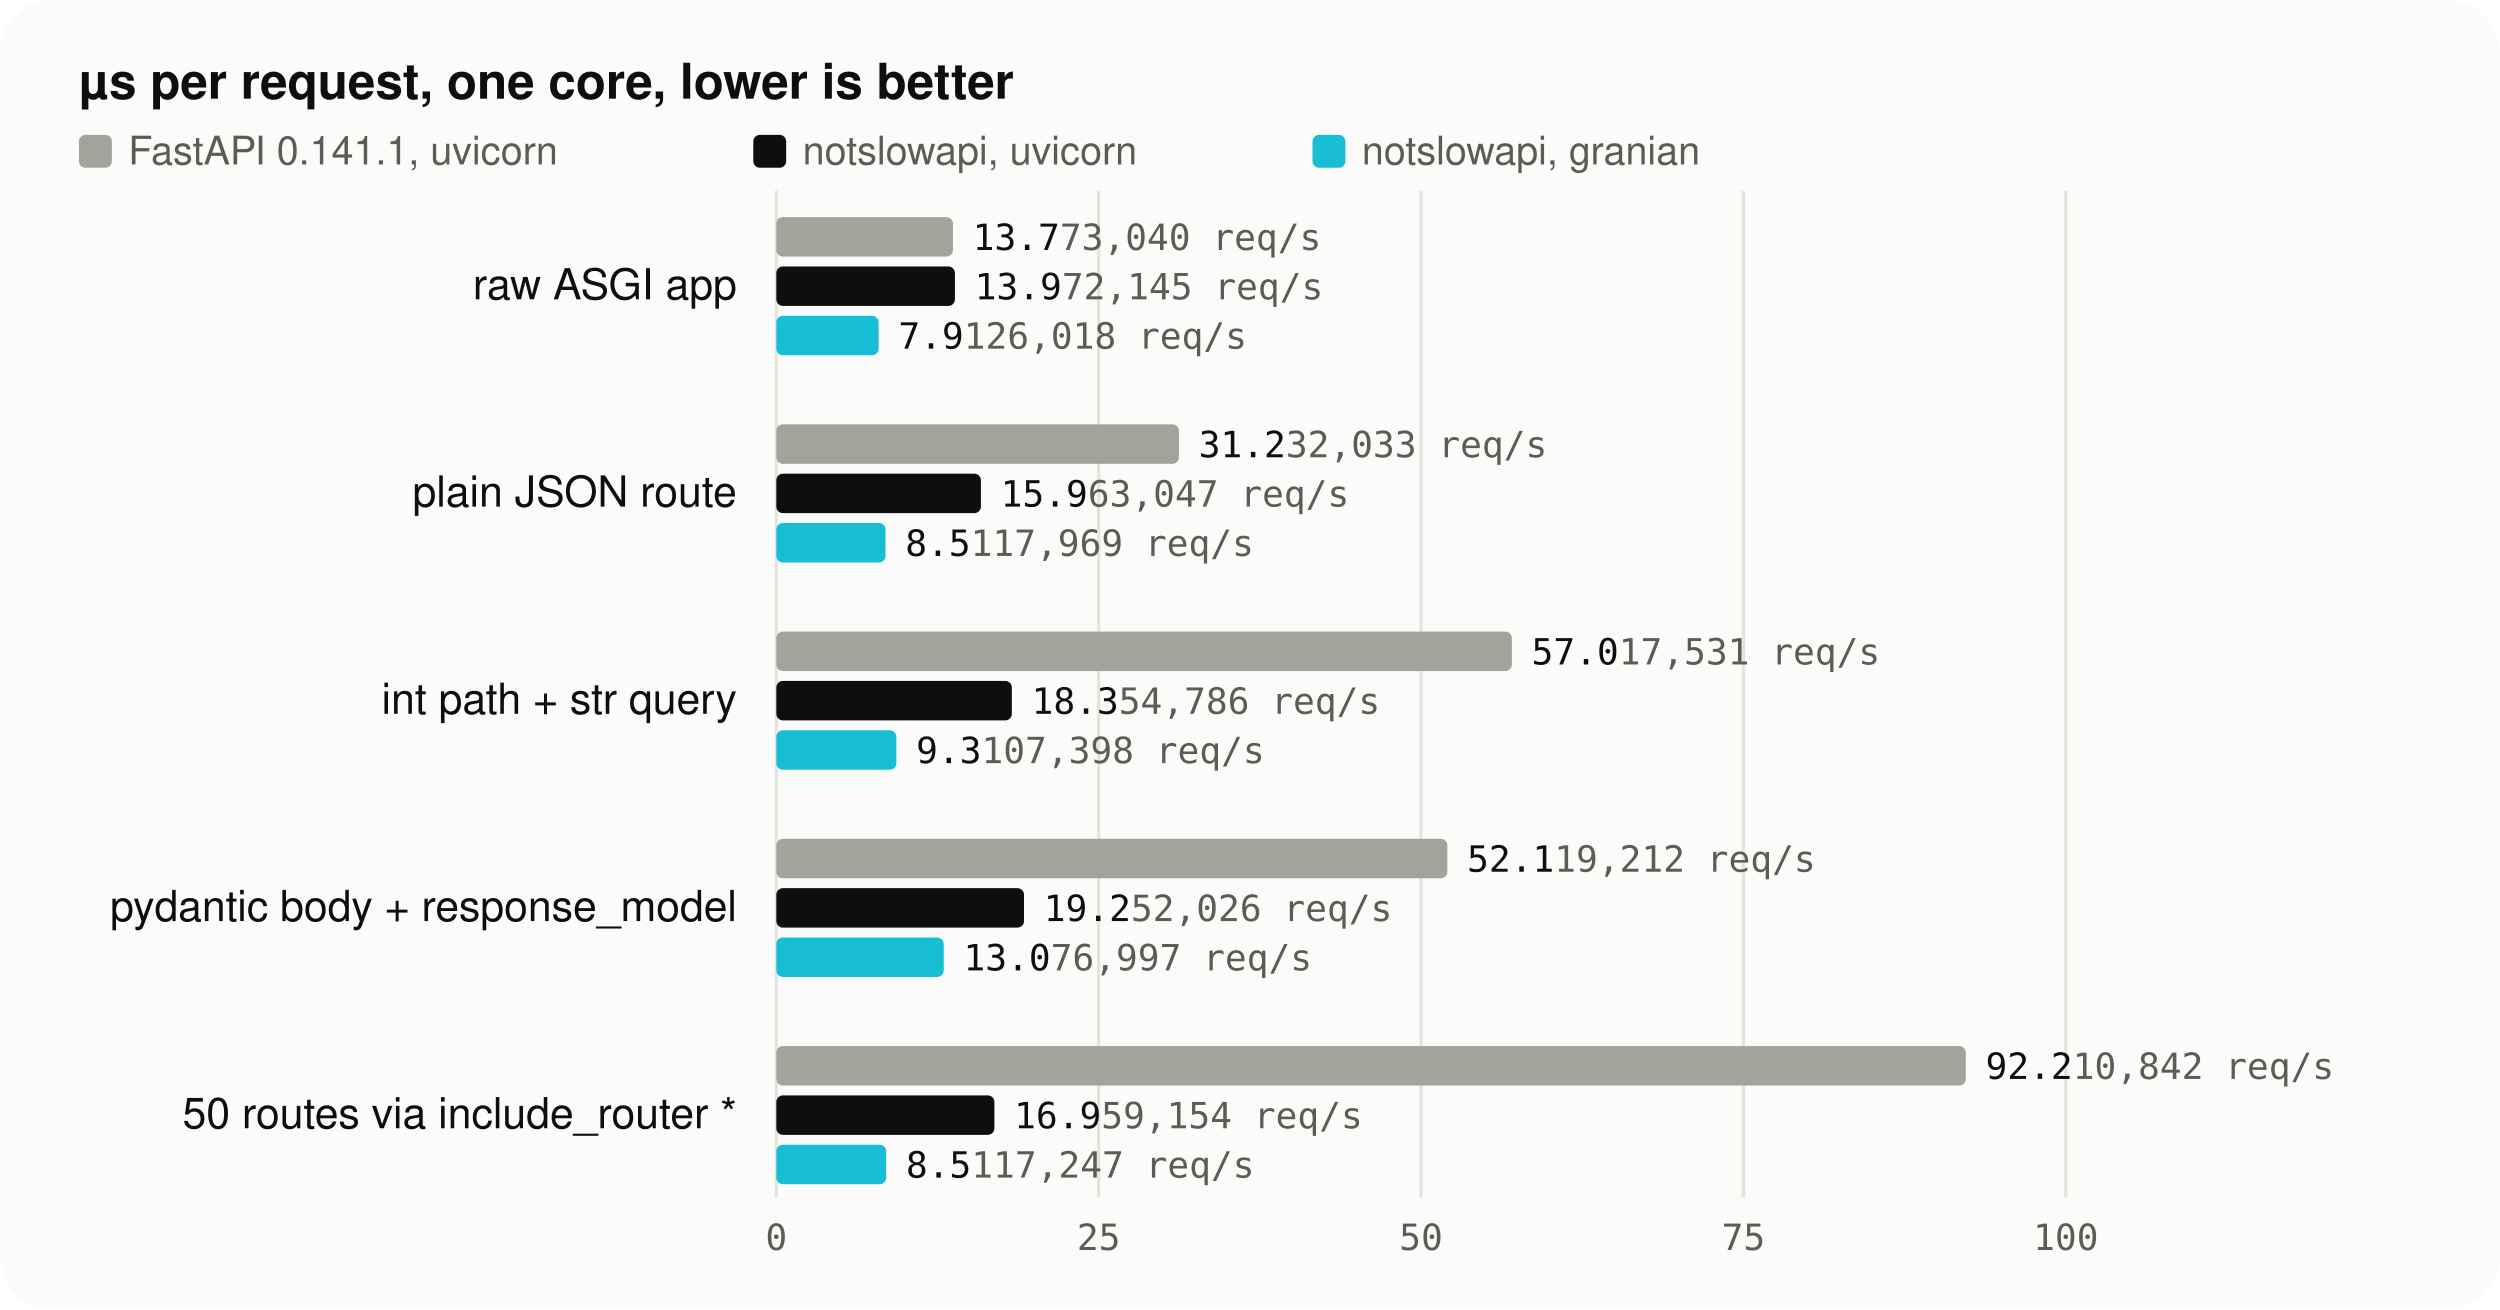
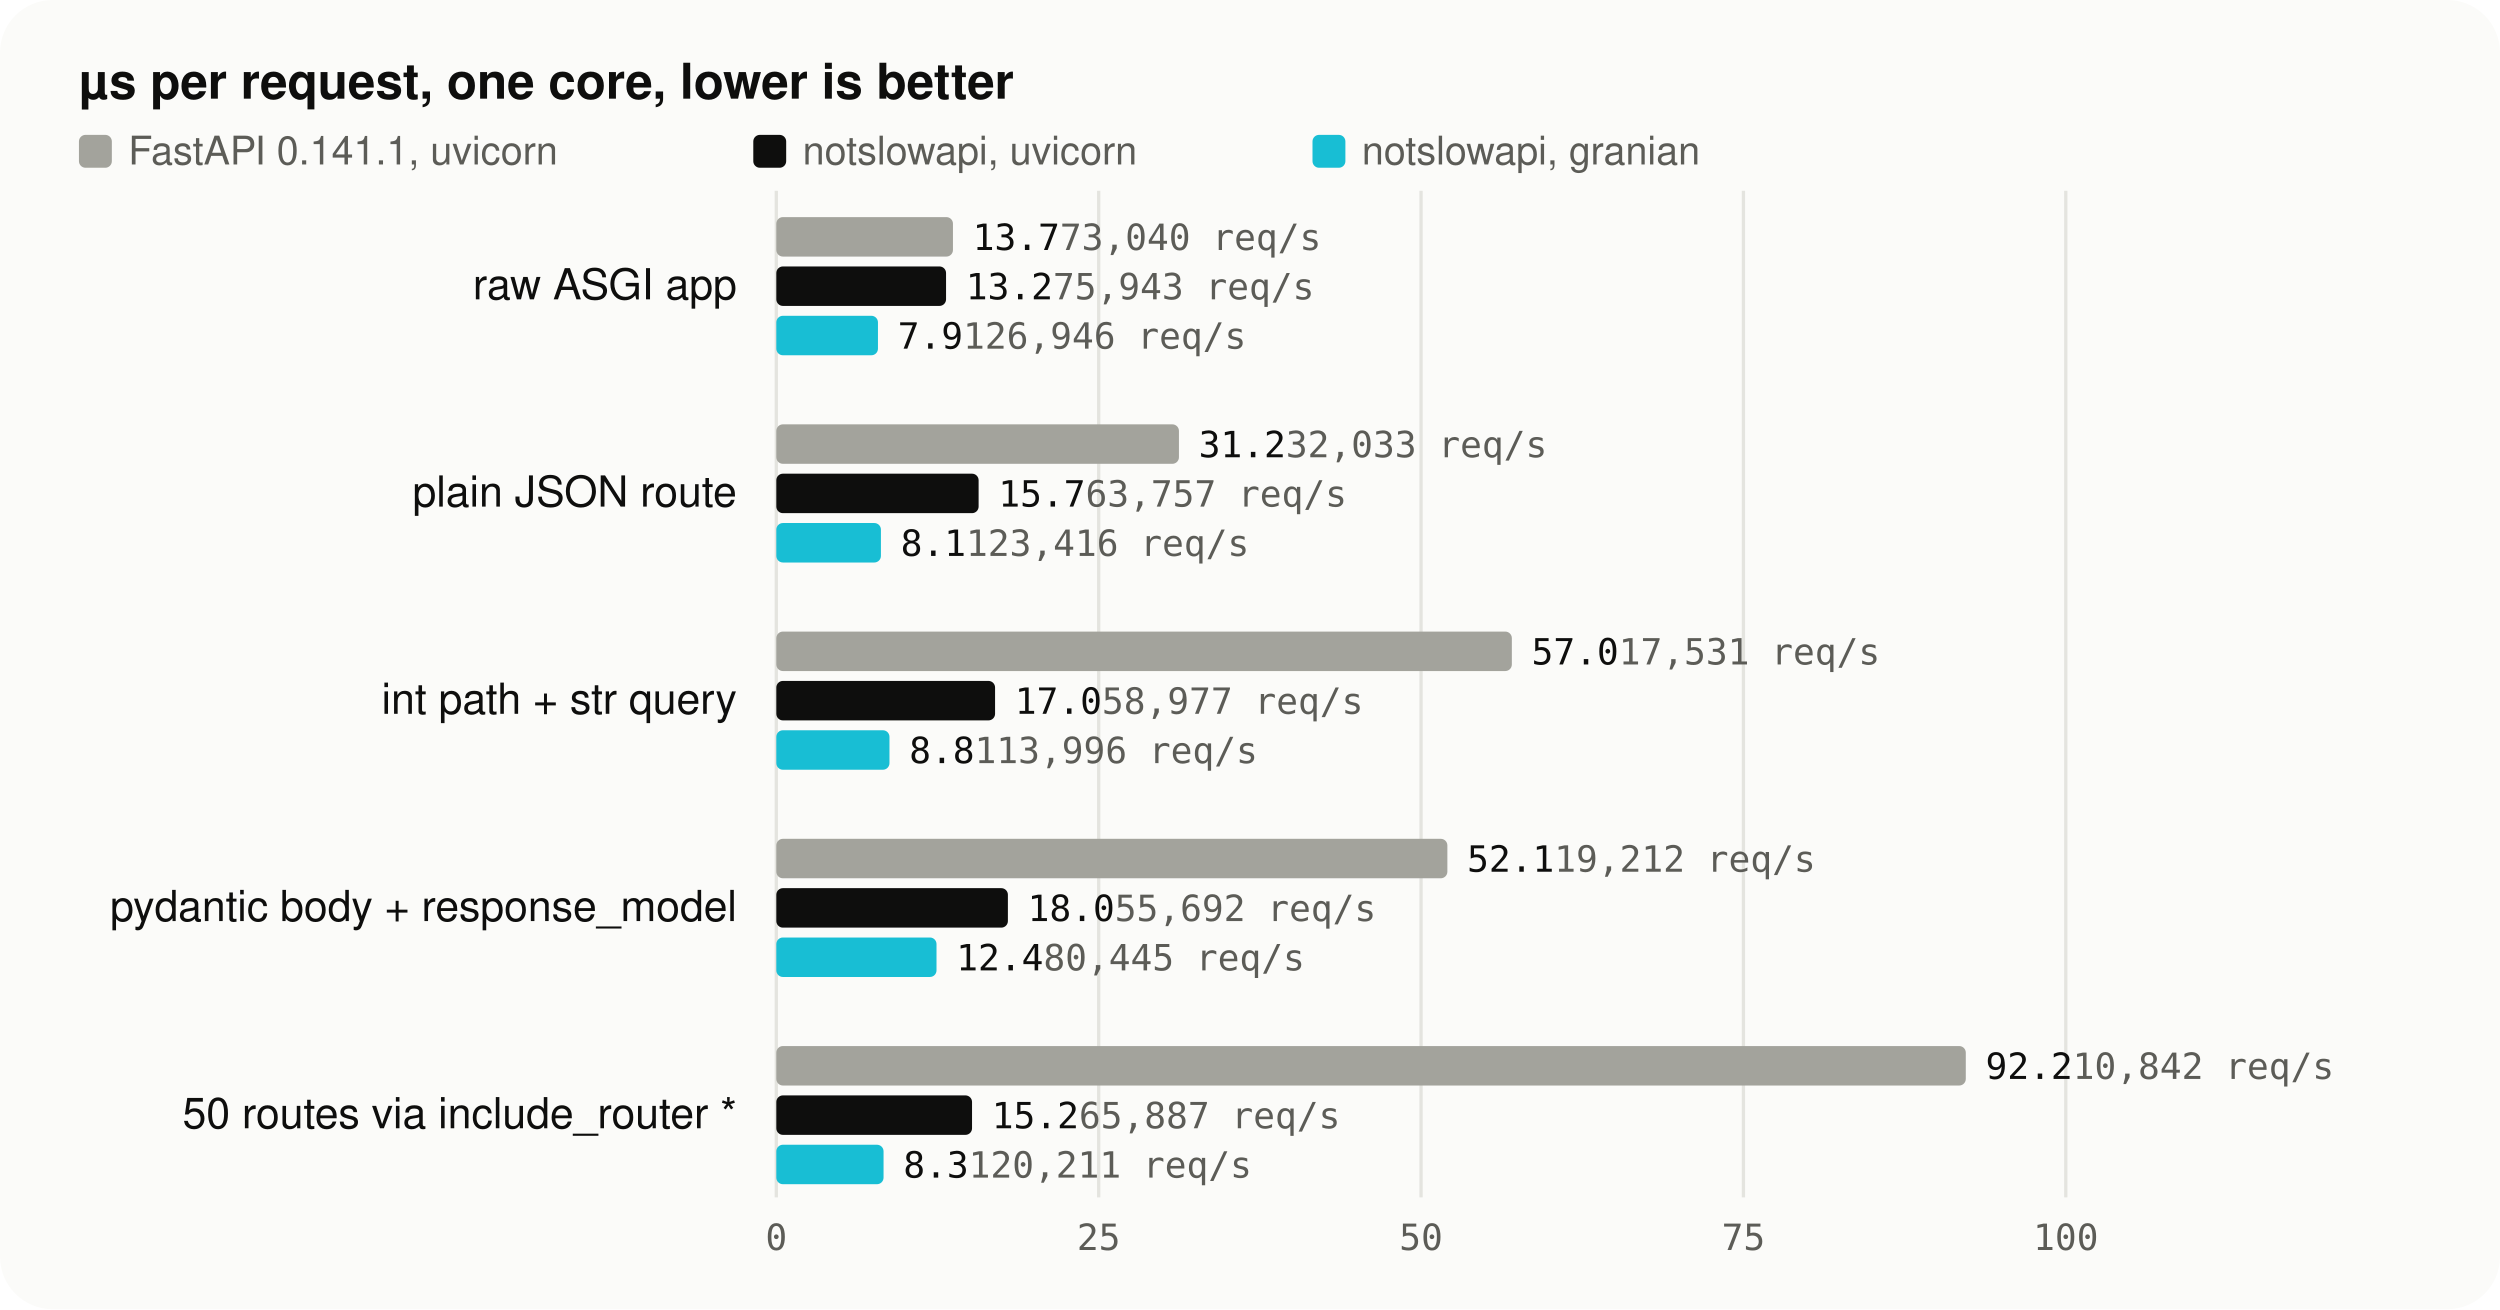
<svg xmlns="http://www.w3.org/2000/svg" viewBox="0 0 760 398" width="760" height="398" font-family="Instrument Sans, -apple-system, Segoe UI, Helvetica, Arial, sans-serif" font-size="13" role="img" aria-label="Microseconds per request by route">
  <rect width="760" height="398" fill="#fbfbf9" rx="16" />
  <text x="24" y="30" font-size="15" font-weight="600" fill="#0e0e0d">µs per request, one core, lower is better</text>
  <rect x="24" y="41" width="10" height="10" rx="2" fill="#a3a39c" />
  <text x="39" y="50" fill="#5c5c57" font-size="12">FastAPI 0.141.1, uvicorn</text>
  <rect x="229" y="41" width="10" height="10" rx="2" fill="#0e0e0d" />
  <text x="244" y="50" fill="#5c5c57" font-size="12">notslowapi, uvicorn</text>
  <rect x="399" y="41" width="10" height="10" rx="2" fill="#18bed4" />
  <text x="414" y="50" fill="#5c5c57" font-size="12">notslowapi, granian</text>
  <line x1="236.0" y1="58" x2="236.0" y2="364" stroke="#e4e4df" stroke-width="1" />
  <text x="236.0" y="380" text-anchor="middle" fill="#5c5c57" font-size="11" font-family="SF Mono, Menlo, Consolas, monospace">0</text>
  <line x1="334.0" y1="58" x2="334.0" y2="364" stroke="#e4e4df" stroke-width="1" />
  <text x="334.0" y="380" text-anchor="middle" fill="#5c5c57" font-size="11" font-family="SF Mono, Menlo, Consolas, monospace">25</text>
  <line x1="432.0" y1="58" x2="432.0" y2="364" stroke="#e4e4df" stroke-width="1" />
  <text x="432.0" y="380" text-anchor="middle" fill="#5c5c57" font-size="11" font-family="SF Mono, Menlo, Consolas, monospace">50</text>
  <line x1="530.0" y1="58" x2="530.0" y2="364" stroke="#e4e4df" stroke-width="1" />
  <text x="530.0" y="380" text-anchor="middle" fill="#5c5c57" font-size="11" font-family="SF Mono, Menlo, Consolas, monospace">75</text>
  <line x1="628.0" y1="58" x2="628.0" y2="364" stroke="#e4e4df" stroke-width="1" />
  <text x="628.0" y="380" text-anchor="middle" fill="#5c5c57" font-size="11" font-family="SF Mono, Menlo, Consolas, monospace">100</text>
  <text x="224" y="91.0" text-anchor="end" fill="#0e0e0d">raw ASGI app</text>
  <rect x="236" y="66" width="53.7" height="12" rx="2" fill="#a3a39c" />
  <text x="295.7" y="76" fill="#0e0e0d" font-size="11" font-family="SF Mono, Menlo, Consolas, monospace">13.7<tspan fill="#5c5c57"> 73,040 req/s</tspan>
  </text>
-   <rect x="236" y="81" width="54.3" height="12" rx="2" fill="#0e0e0d" />
-   <text x="296.3" y="91" fill="#0e0e0d" font-size="11" font-family="SF Mono, Menlo, Consolas, monospace">13.9<tspan fill="#5c5c57"> 72,145 req/s</tspan>
+   <rect x="236" y="81" width="51.6" height="12" rx="2" fill="#0e0e0d" />
+   <text x="293.6" y="91" fill="#0e0e0d" font-size="11" font-family="SF Mono, Menlo, Consolas, monospace">13.2<tspan fill="#5c5c57"> 75,943 req/s</tspan>
  </text>
-   <rect x="236" y="96" width="31.1" height="12" rx="2" fill="#18bed4" />
-   <text x="273.1" y="106" fill="#0e0e0d" font-size="11" font-family="SF Mono, Menlo, Consolas, monospace">7.9<tspan fill="#5c5c57"> 126,018 req/s</tspan>
+   <rect x="236" y="96" width="30.9" height="12" rx="2" fill="#18bed4" />
+   <text x="272.9" y="106" fill="#0e0e0d" font-size="11" font-family="SF Mono, Menlo, Consolas, monospace">7.9<tspan fill="#5c5c57"> 126,946 req/s</tspan>
  </text>
  <text x="224" y="154.0" text-anchor="end" fill="#0e0e0d">plain JSON route</text>
  <rect x="236" y="129" width="122.4" height="12" rx="2" fill="#a3a39c" />
  <text x="364.4" y="139" fill="#0e0e0d" font-size="11" font-family="SF Mono, Menlo, Consolas, monospace">31.2<tspan fill="#5c5c57"> 32,033 req/s</tspan>
  </text>
-   <rect x="236" y="144" width="62.2" height="12" rx="2" fill="#0e0e0d" />
-   <text x="304.2" y="154" fill="#0e0e0d" font-size="11" font-family="SF Mono, Menlo, Consolas, monospace">15.9<tspan fill="#5c5c57"> 63,047 req/s</tspan>
+   <rect x="236" y="144" width="61.5" height="12" rx="2" fill="#0e0e0d" />
+   <text x="303.5" y="154" fill="#0e0e0d" font-size="11" font-family="SF Mono, Menlo, Consolas, monospace">15.7<tspan fill="#5c5c57"> 63,757 req/s</tspan>
  </text>
-   <rect x="236" y="159" width="33.2" height="12" rx="2" fill="#18bed4" />
-   <text x="275.2" y="169" fill="#0e0e0d" font-size="11" font-family="SF Mono, Menlo, Consolas, monospace">8.5<tspan fill="#5c5c57"> 117,969 req/s</tspan>
+   <rect x="236" y="159" width="31.8" height="12" rx="2" fill="#18bed4" />
+   <text x="273.8" y="169" fill="#0e0e0d" font-size="11" font-family="SF Mono, Menlo, Consolas, monospace">8.1<tspan fill="#5c5c57"> 123,416 req/s</tspan>
  </text>
  <text x="224" y="217.0" text-anchor="end" fill="#0e0e0d">int path + str query</text>
  <rect x="236" y="192" width="223.6" height="12" rx="2" fill="#a3a39c" />
  <text x="465.6" y="202" fill="#0e0e0d" font-size="11" font-family="SF Mono, Menlo, Consolas, monospace">57.0<tspan fill="#5c5c57"> 17,531 req/s</tspan>
  </text>
-   <rect x="236" y="207" width="71.6" height="12" rx="2" fill="#0e0e0d" />
-   <text x="313.6" y="217" fill="#0e0e0d" font-size="11" font-family="SF Mono, Menlo, Consolas, monospace">18.3<tspan fill="#5c5c57"> 54,786 req/s</tspan>
+   <rect x="236" y="207" width="66.5" height="12" rx="2" fill="#0e0e0d" />
+   <text x="308.5" y="217" fill="#0e0e0d" font-size="11" font-family="SF Mono, Menlo, Consolas, monospace">17.0<tspan fill="#5c5c57"> 58,977 req/s</tspan>
  </text>
-   <rect x="236" y="222" width="36.5" height="12" rx="2" fill="#18bed4" />
-   <text x="278.5" y="232" fill="#0e0e0d" font-size="11" font-family="SF Mono, Menlo, Consolas, monospace">9.3<tspan fill="#5c5c57"> 107,398 req/s</tspan>
+   <rect x="236" y="222" width="34.4" height="12" rx="2" fill="#18bed4" />
+   <text x="276.4" y="232" fill="#0e0e0d" font-size="11" font-family="SF Mono, Menlo, Consolas, monospace">8.8<tspan fill="#5c5c57"> 113,996 req/s</tspan>
  </text>
  <text x="224" y="280.0" text-anchor="end" fill="#0e0e0d">pydantic body + response_model</text>
  <rect x="236" y="255" width="204.0" height="12" rx="2" fill="#a3a39c" />
  <text x="446.0" y="265" fill="#0e0e0d" font-size="11" font-family="SF Mono, Menlo, Consolas, monospace">52.1<tspan fill="#5c5c57"> 19,212 req/s</tspan>
  </text>
-   <rect x="236" y="270" width="75.3" height="12" rx="2" fill="#0e0e0d" />
-   <text x="317.3" y="280" fill="#0e0e0d" font-size="11" font-family="SF Mono, Menlo, Consolas, monospace">19.2<tspan fill="#5c5c57"> 52,026 req/s</tspan>
+   <rect x="236" y="270" width="70.4" height="12" rx="2" fill="#0e0e0d" />
+   <text x="312.4" y="280" fill="#0e0e0d" font-size="11" font-family="SF Mono, Menlo, Consolas, monospace">18.0<tspan fill="#5c5c57"> 55,692 req/s</tspan>
  </text>
-   <rect x="236" y="285" width="50.9" height="12" rx="2" fill="#18bed4" />
-   <text x="292.9" y="295" fill="#0e0e0d" font-size="11" font-family="SF Mono, Menlo, Consolas, monospace">13.0<tspan fill="#5c5c57"> 76,997 req/s</tspan>
+   <rect x="236" y="285" width="48.7" height="12" rx="2" fill="#18bed4" />
+   <text x="290.7" y="295" fill="#0e0e0d" font-size="11" font-family="SF Mono, Menlo, Consolas, monospace">12.4<tspan fill="#5c5c57"> 80,445 req/s</tspan>
  </text>
  <text x="224" y="343.0" text-anchor="end" fill="#0e0e0d">50 routes via include_router *</text>
  <rect x="236" y="318" width="361.6" height="12" rx="2" fill="#a3a39c" />
  <text x="603.6" y="328" fill="#0e0e0d" font-size="11" font-family="SF Mono, Menlo, Consolas, monospace">92.2<tspan fill="#5c5c57"> 10,842 req/s</tspan>
  </text>
-   <rect x="236" y="333" width="66.3" height="12" rx="2" fill="#0e0e0d" />
-   <text x="308.3" y="343" fill="#0e0e0d" font-size="11" font-family="SF Mono, Menlo, Consolas, monospace">16.9<tspan fill="#5c5c57"> 59,154 req/s</tspan>
+   <rect x="236" y="333" width="59.5" height="12" rx="2" fill="#0e0e0d" />
+   <text x="301.5" y="343" fill="#0e0e0d" font-size="11" font-family="SF Mono, Menlo, Consolas, monospace">15.2<tspan fill="#5c5c57"> 65,887 req/s</tspan>
  </text>
-   <rect x="236" y="348" width="33.4" height="12" rx="2" fill="#18bed4" />
-   <text x="275.4" y="358" fill="#0e0e0d" font-size="11" font-family="SF Mono, Menlo, Consolas, monospace">8.5<tspan fill="#5c5c57"> 117,247 req/s</tspan>
+   <rect x="236" y="348" width="32.6" height="12" rx="2" fill="#18bed4" />
+   <text x="274.6" y="358" fill="#0e0e0d" font-size="11" font-family="SF Mono, Menlo, Consolas, monospace">8.3<tspan fill="#5c5c57"> 120,211 req/s</tspan>
  </text>
</svg>
